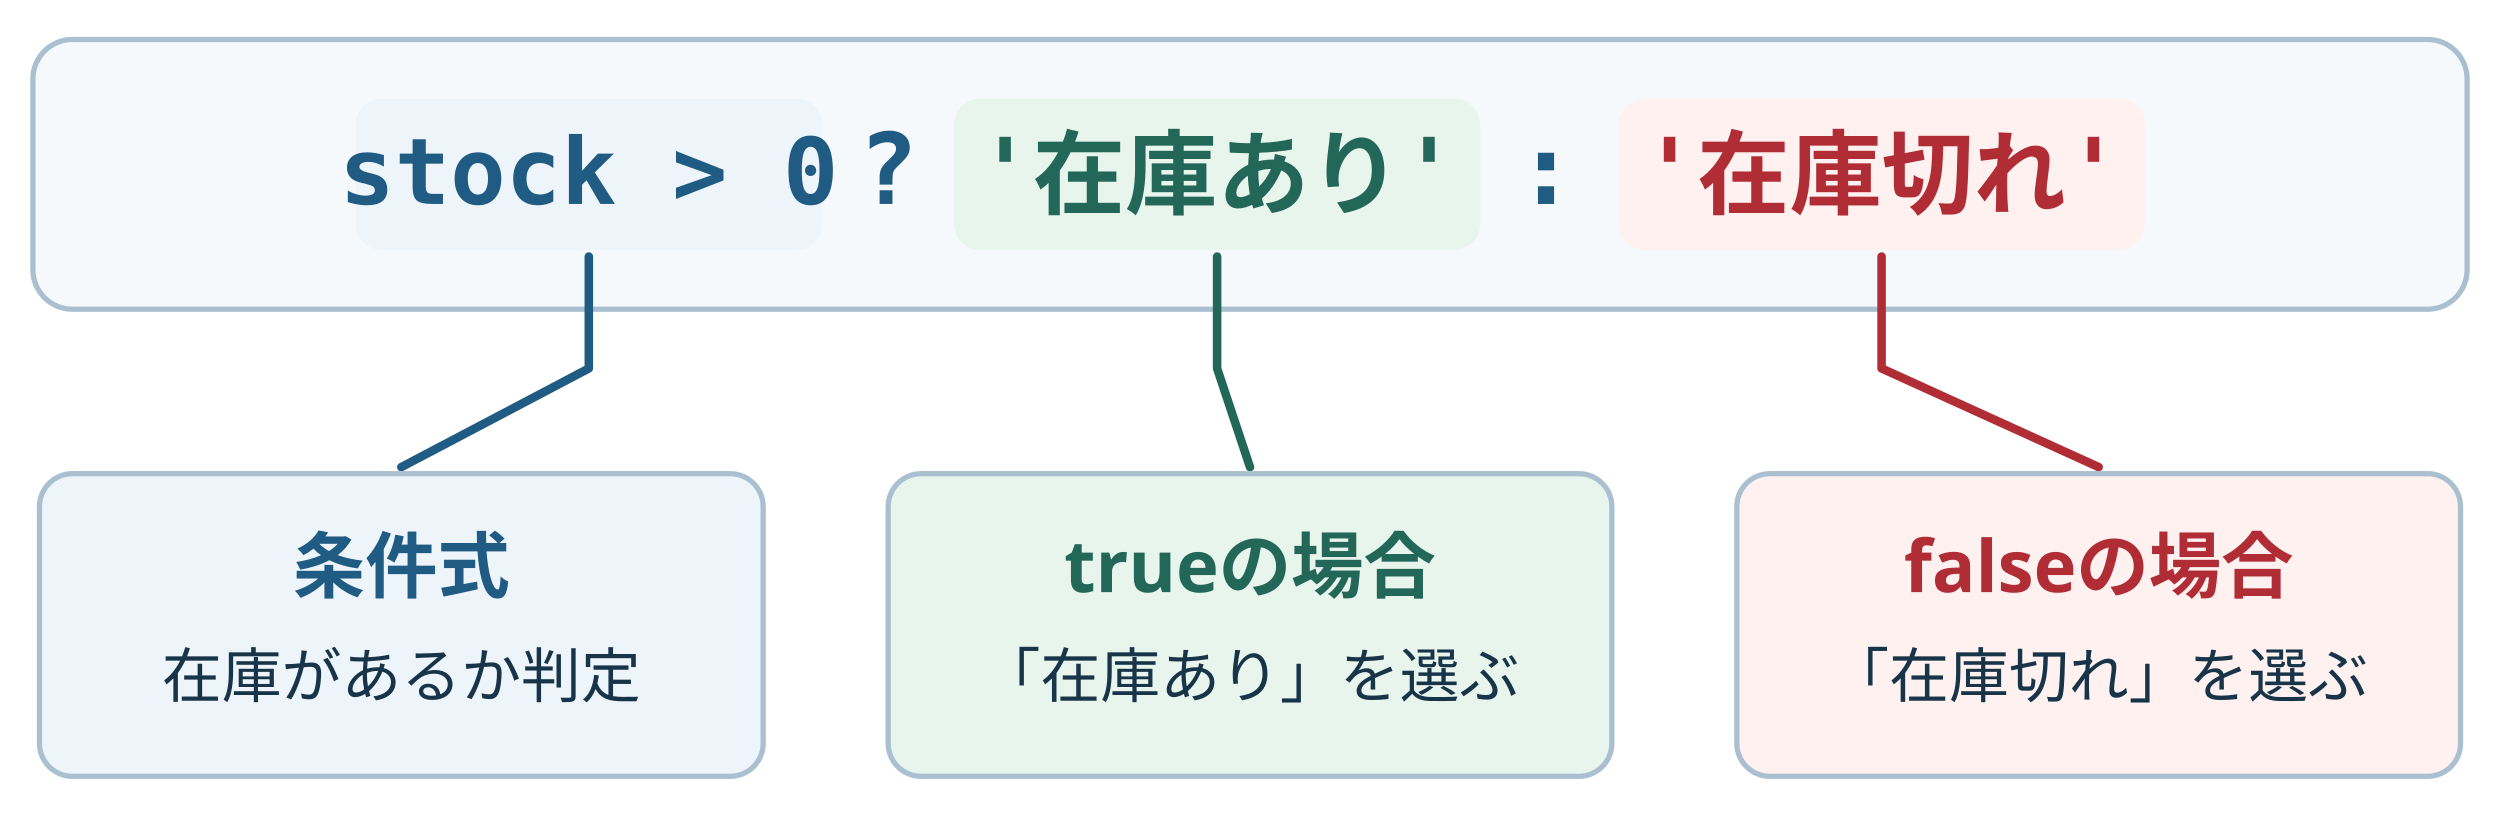
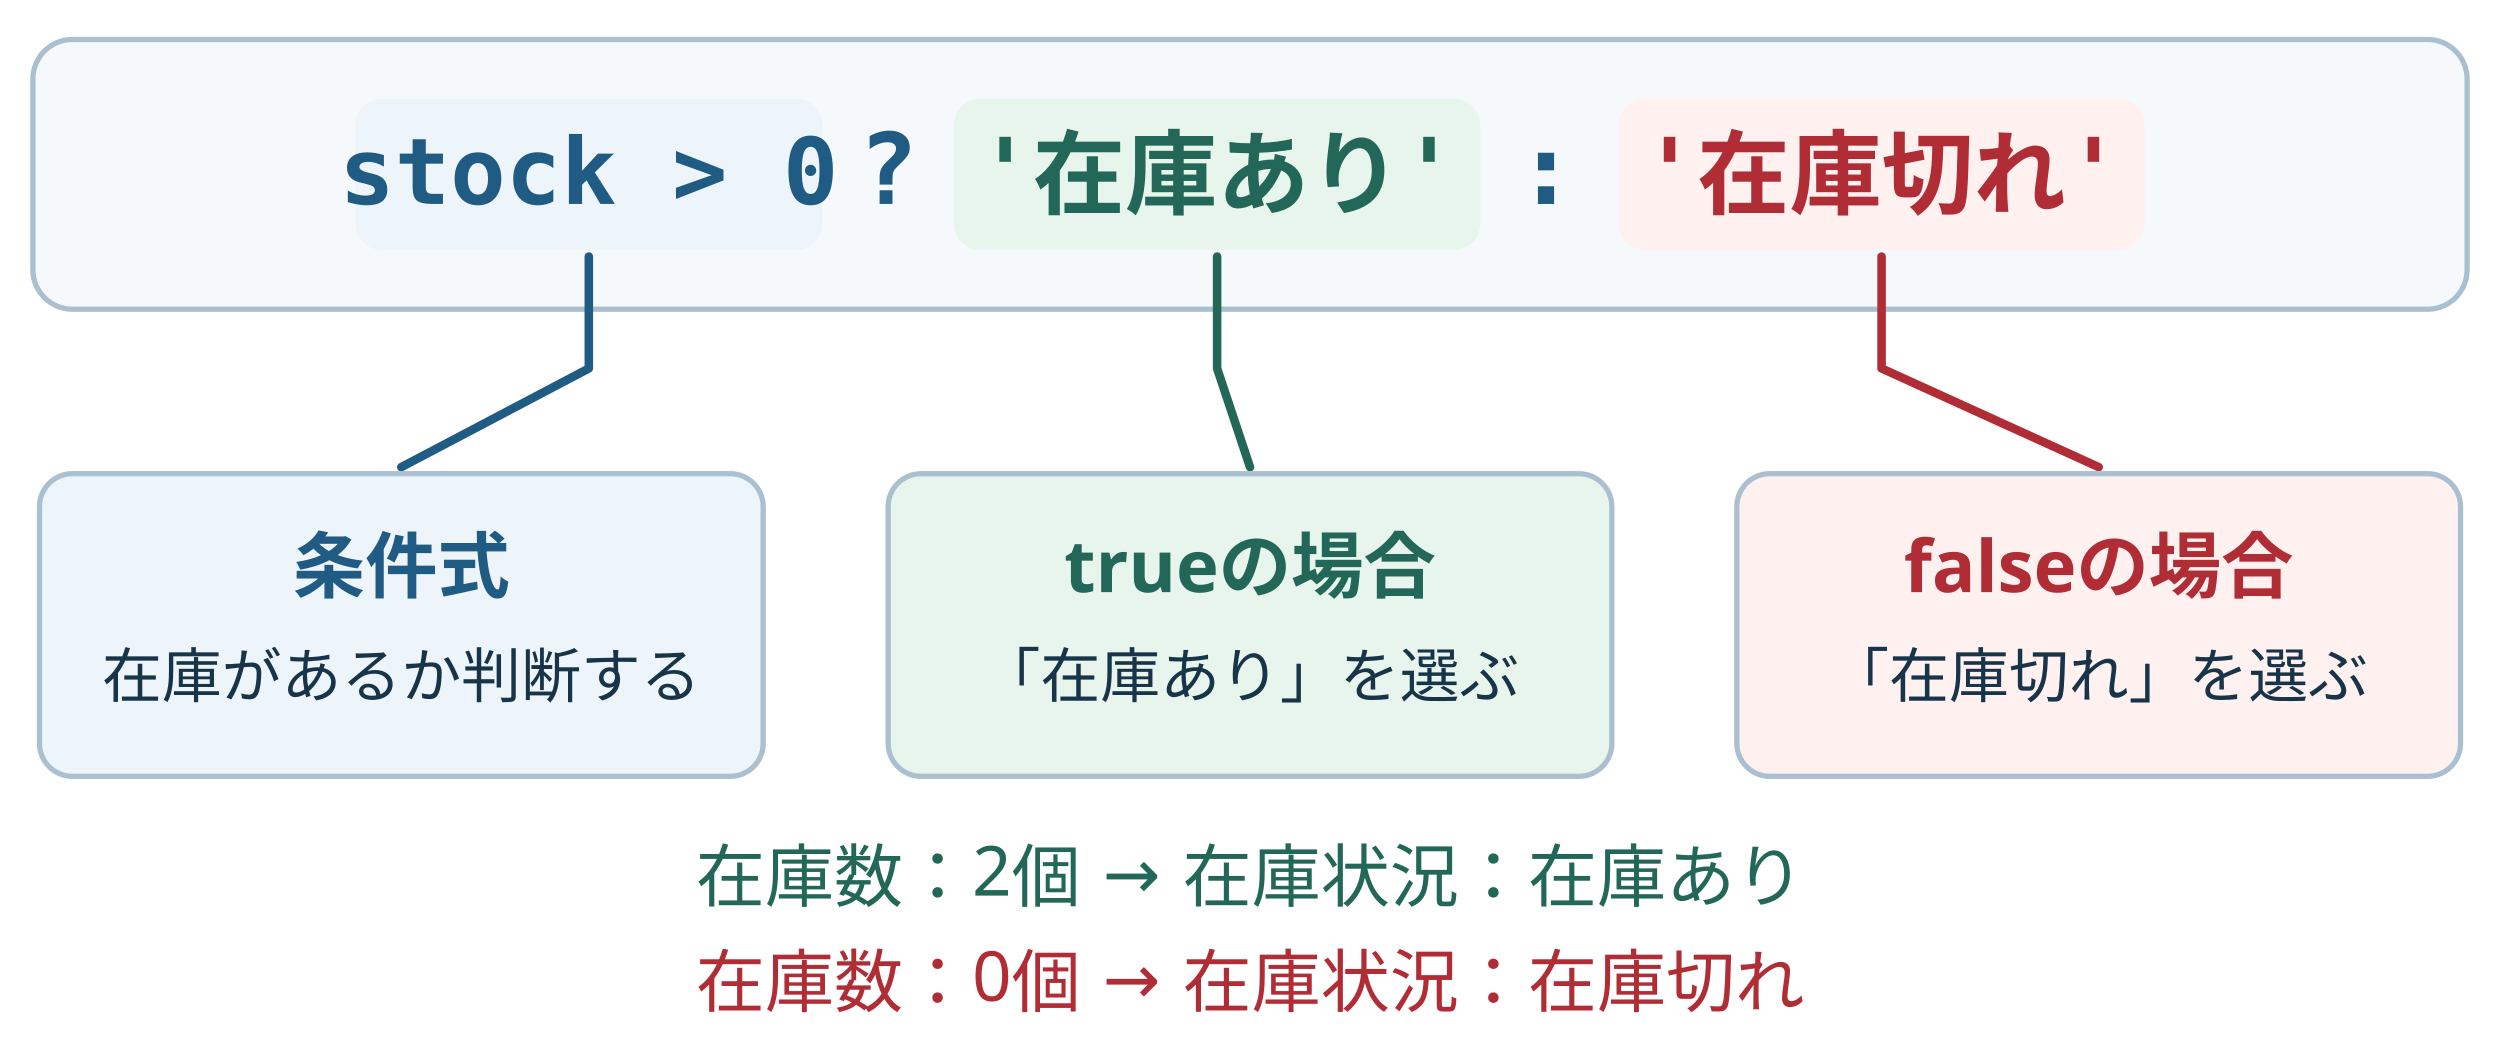
- <svg xmlns="http://www.w3.org/2000/svg" width="380" height="125" viewBox="0 0 380 125">
+ <svg xmlns="http://www.w3.org/2000/svg" width="380" height="161" viewBox="0 0 380 161">
  <rect x="5" y="6" width="370" height="41" rx="6" fill="#f6f9fb" stroke="#aabfcf" stroke-width="0.8" />
  <rect x="54" y="15" width="71" height="23" rx="4" fill="#edf5fa" stroke="none" stroke-width="0.8" />
  <text x="89.5" y="31" font-size="14" fill="#205b84" font-weight="700" text-anchor="middle" font-family="MS Gothic, monospace">stock &gt; 0</text>
  <path d="M 89.5 39 V 56 L 61 71" stroke="#205b84" fill="none" stroke-width="1.3" stroke-linejoin="round" stroke-linecap="round" />
  <rect x="6" y="72" width="110" height="46" rx="5" fill="#edf5fa" stroke="#aabfcf" stroke-width="0.8" />
  <text x="61" y="90" font-size="11" fill="#205b84" font-weight="700" text-anchor="middle" font-family="Meiryo, sans-serif">条件式</text>
-   <text x="61" y="106" font-size="9.1" fill="#183449" font-weight="400" text-anchor="middle" font-family="Meiryo, sans-serif">在庫があるか判定</text>
+   <text x="61" y="106" font-size="9.1" fill="#183449" font-weight="400" text-anchor="middle" font-family="Meiryo, sans-serif">在庫があるか判断する</text>
  <rect x="145" y="15" width="80" height="23" rx="4" fill="#e8f5ed" stroke="none" stroke-width="0.8" />
  <text x="185.0" y="31" font-size="14" fill="#226757" font-weight="700" text-anchor="middle" font-family="MS Gothic, monospace">'在庫あり'</text>
  <path d="M 185.0 39 V 56 L 190 71" stroke="#226757" fill="none" stroke-width="1.3" stroke-linejoin="round" stroke-linecap="round" />
  <rect x="135" y="72" width="110" height="46" rx="5" fill="#e8f5ed" stroke="#aabfcf" stroke-width="0.8" />
  <text x="190" y="90" font-size="11" fill="#226757" font-weight="700" text-anchor="middle" font-family="Meiryo, sans-serif">trueの場合</text>
  <text x="190" y="106" font-size="9.1" fill="#183449" font-weight="400" text-anchor="middle" font-family="Meiryo, sans-serif">「在庫あり」を選ぶ</text>
  <rect x="246" y="15" width="80" height="23" rx="4" fill="#fff1f0" stroke="none" stroke-width="0.8" />
  <text x="286.0" y="31" font-size="14" fill="#b12d35" font-weight="700" text-anchor="middle" font-family="MS Gothic, monospace">'在庫切れ'</text>
  <path d="M 286.0 39 V 56 L 319 71" stroke="#b12d35" fill="none" stroke-width="1.3" stroke-linejoin="round" stroke-linecap="round" />
  <rect x="264" y="72" width="110" height="46" rx="5" fill="#fff1f0" stroke="#aabfcf" stroke-width="0.8" />
  <text x="319" y="90" font-size="11" fill="#b12d35" font-weight="700" text-anchor="middle" font-family="Meiryo, sans-serif">falseの場合</text>
  <text x="319" y="106" font-size="9.1" fill="#183449" font-weight="400" text-anchor="middle" font-family="Meiryo, sans-serif">「在庫切れ」を選ぶ</text>
  <text x="135" y="31" font-size="15" fill="#205b84" font-weight="700" text-anchor="middle" font-family="MS Gothic, monospace">?</text>
  <text x="235" y="31" font-size="15" fill="#205b84" font-weight="700" text-anchor="middle" font-family="MS Gothic, monospace">:</text>
+   <text x="190" y="137" fill="#226757" font-family="Meiryo" font-size="10.5" text-anchor="middle">在庫数：2個 → 在庫状況：在庫あり</text>
+   <text x="190" y="153" fill="#b12d35" font-family="Meiryo" font-size="10.5" text-anchor="middle">在庫数：0個 → 在庫状況：在庫切れ</text>
</svg>
